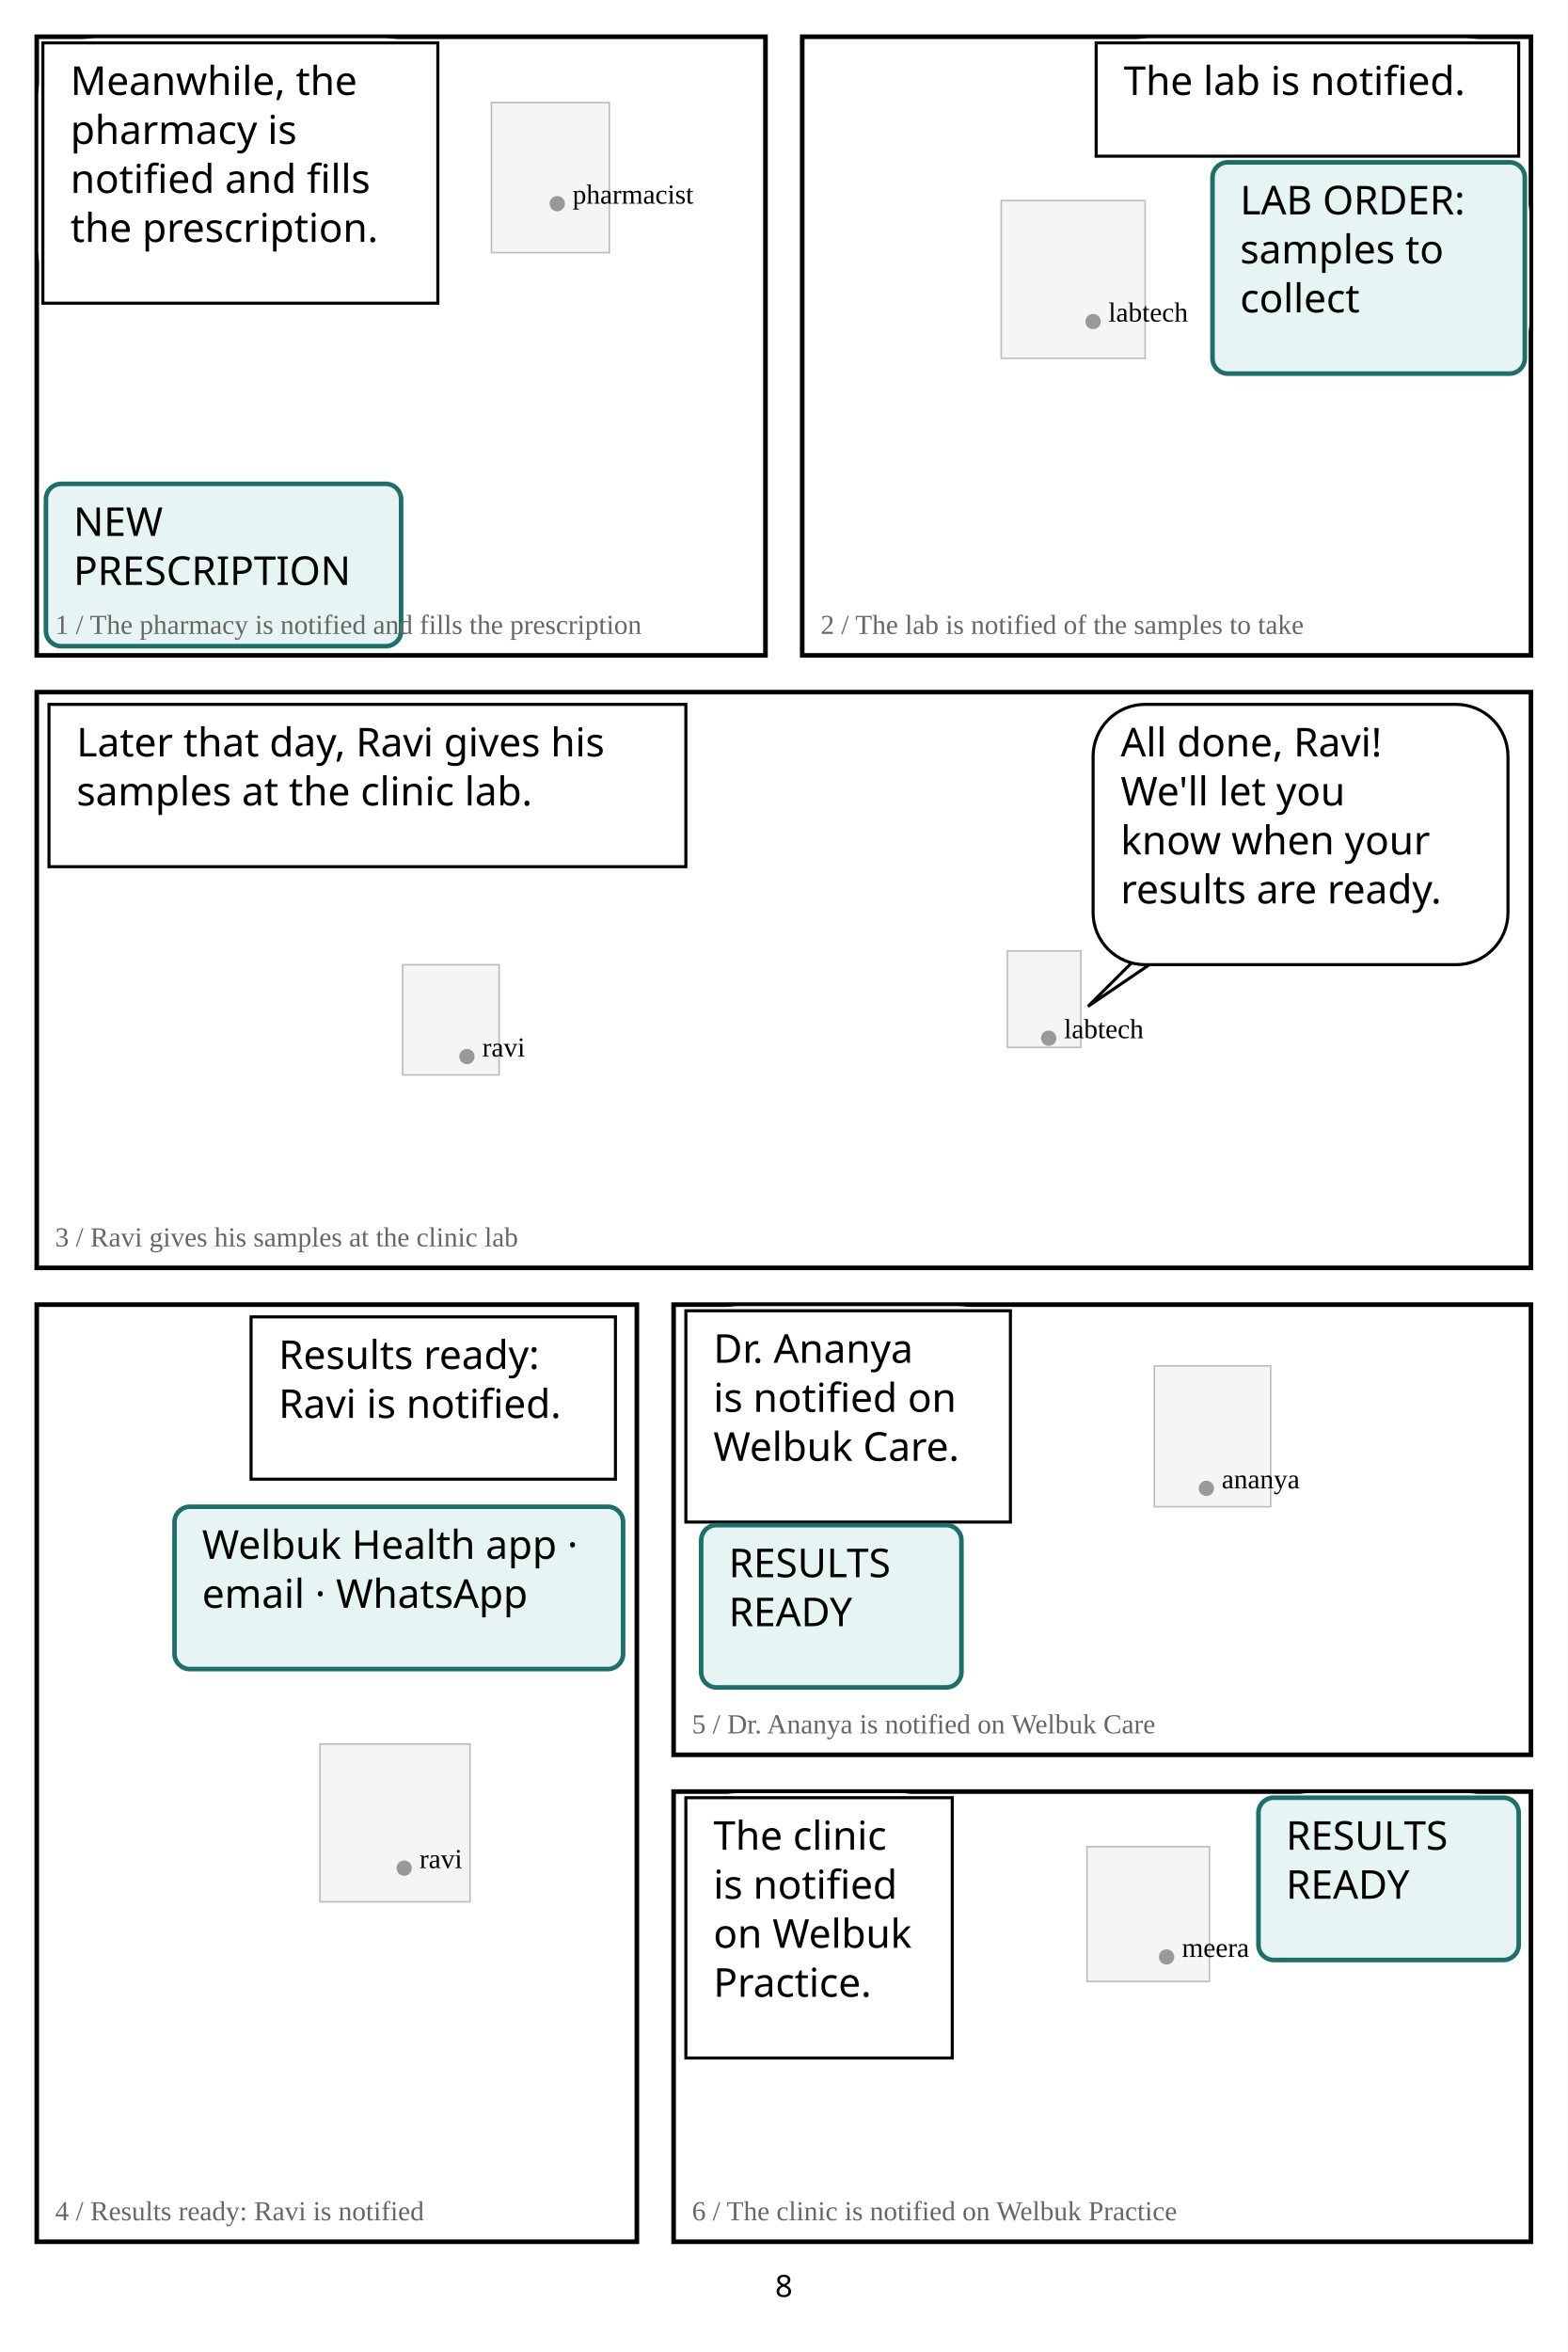
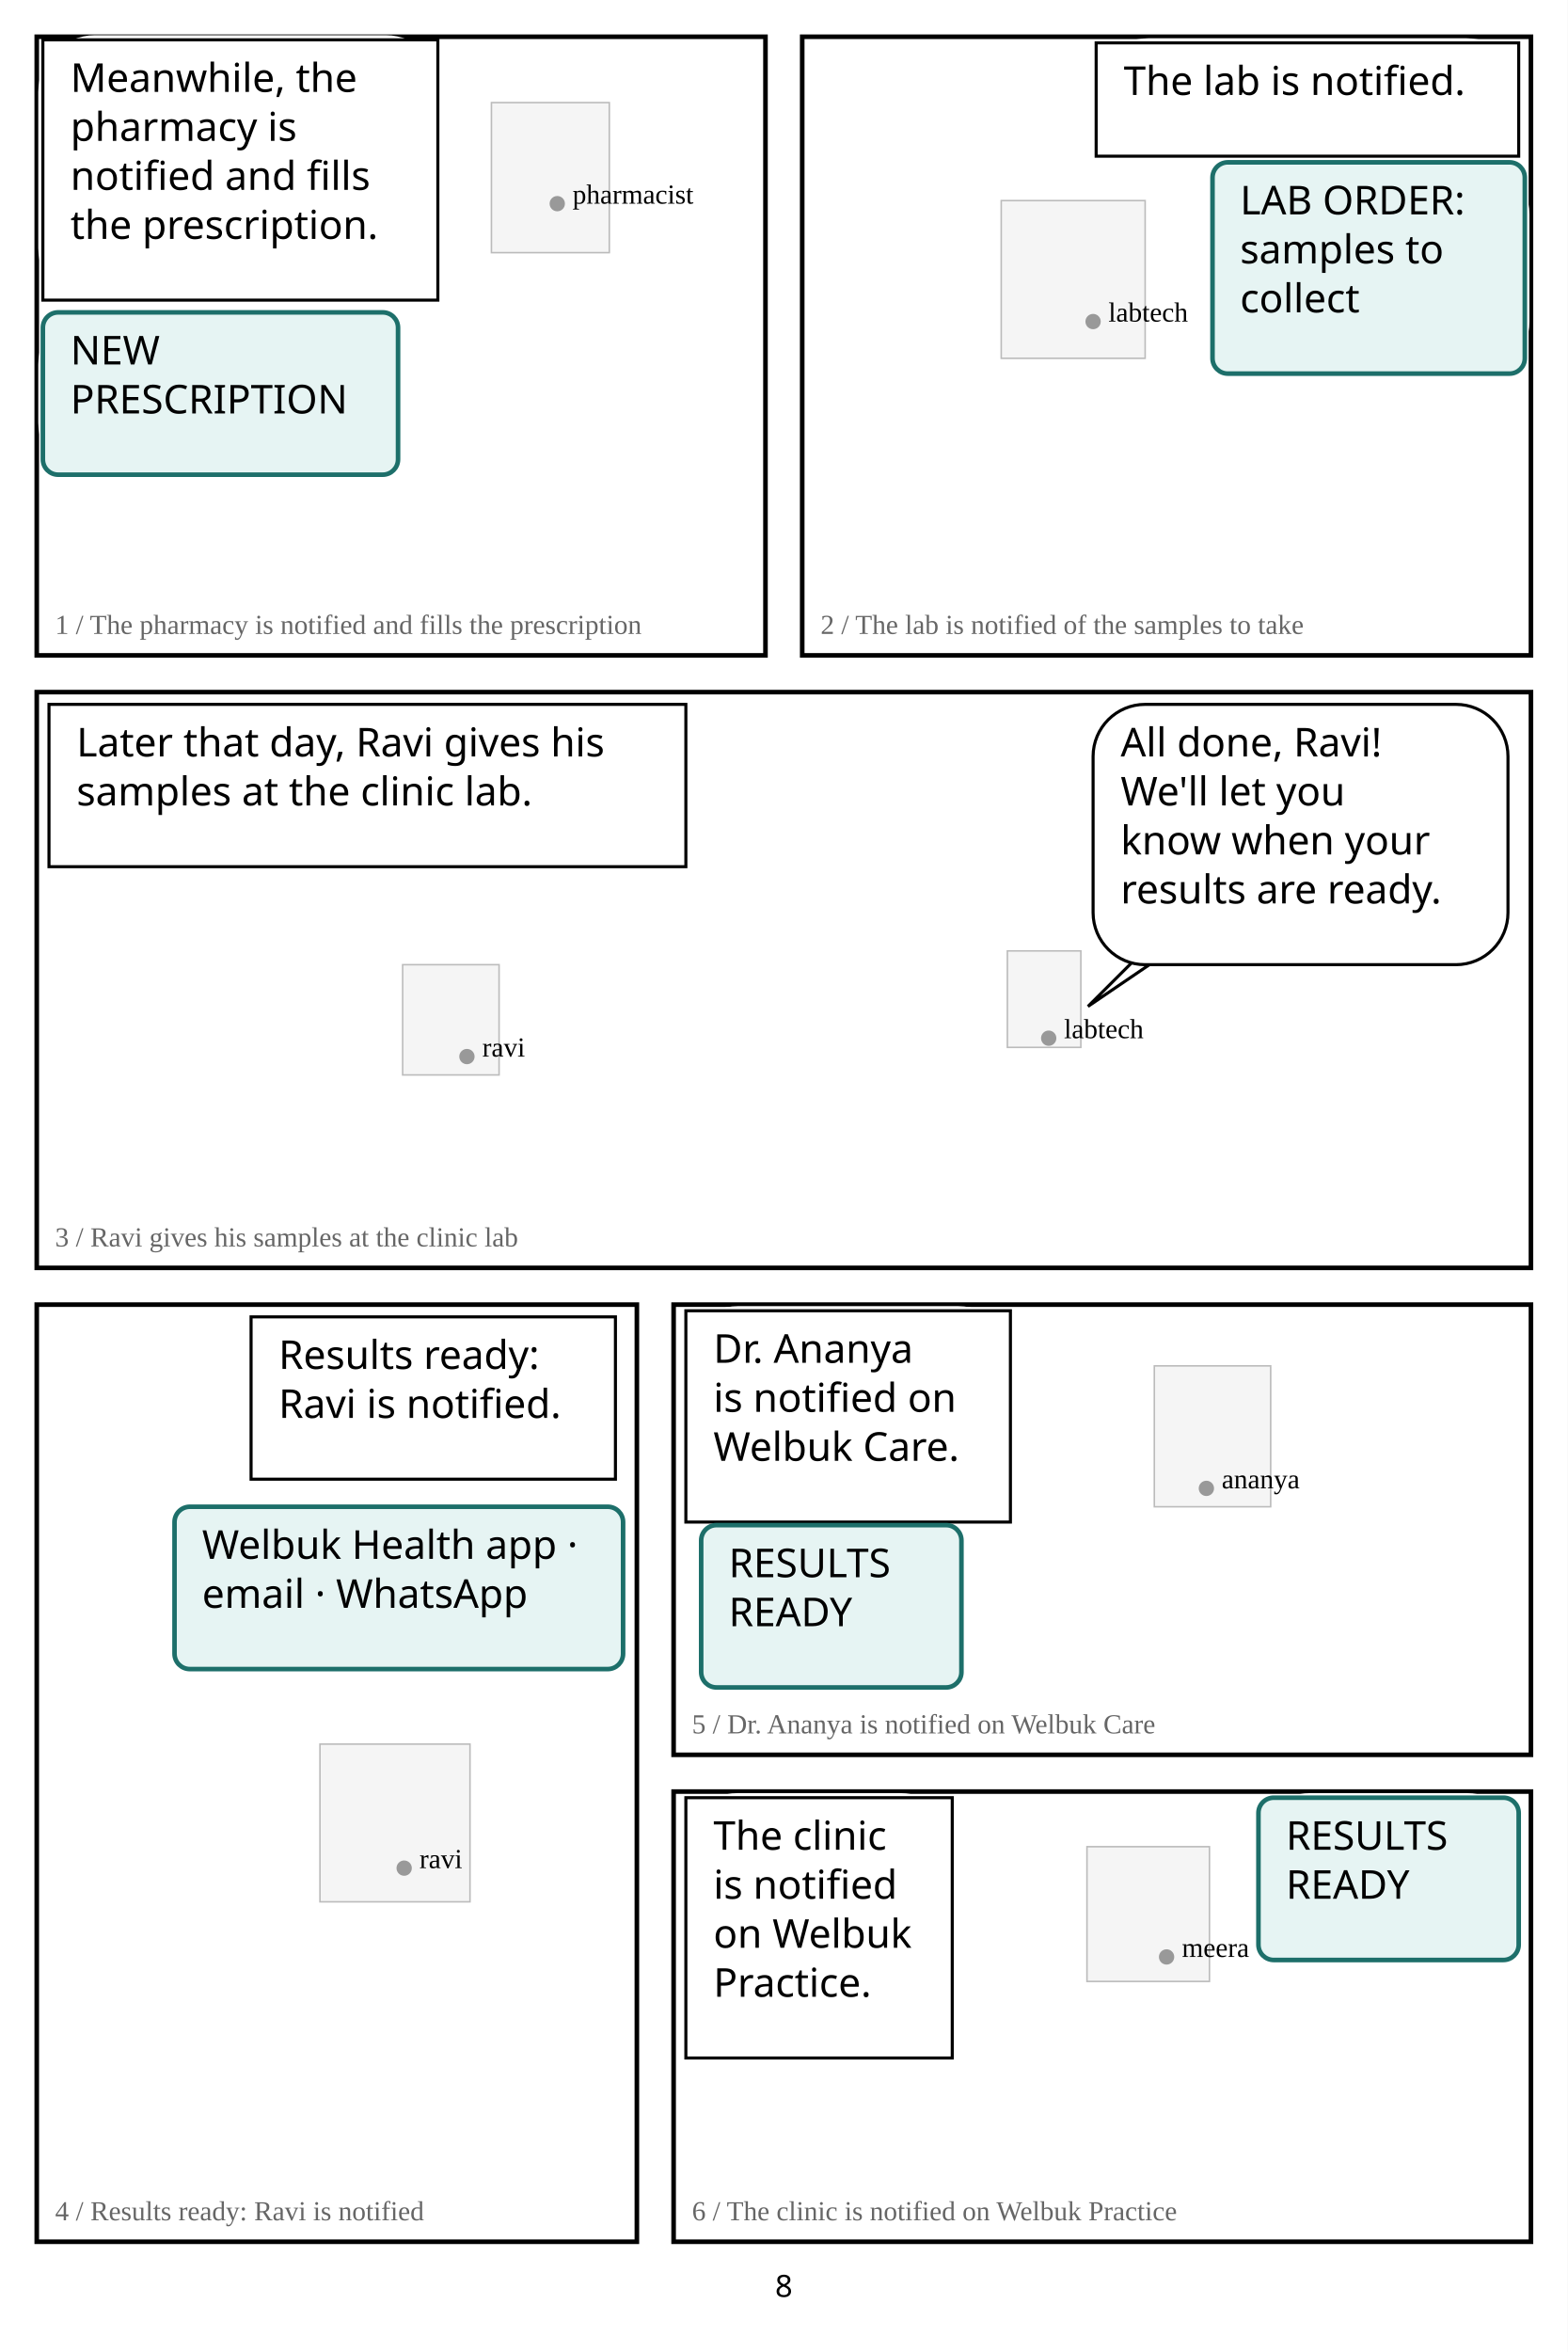
<svg xmlns="http://www.w3.org/2000/svg" width="1024" height="1536" viewBox="0 0 1024 1536">
  <rect width="1024" height="1536" fill="white" />
  <rect x="321" y="67" width="77" height="98" fill="#f5f5f5" stroke="#bbb" />
  <circle cx="364" cy="133" r="5" fill="#999" />
  <text x="374" y="133" font-size="18">pharmacist</text>
  <rect x="24" y="24" width="476" height="404" fill="none" stroke="black" stroke-width="3" />
-   <rect x="28" y="28" width="258" height="170" rx="34" fill="white" stroke="white" stroke-width="6" />
-   <rect x="30" y="316" width="232" height="106" rx="34" fill="white" stroke="white" stroke-width="6" />
-   <rect x="28" y="28" width="258" height="170" fill="white" stroke="black" stroke-width="2" />
-   <text x="46" y="62" font-family="Meiryo,MS Gothic,sans-serif" font-size="26" fill="black">Meanwhile, the </text>
-   <text x="46" y="94" font-family="Meiryo,MS Gothic,sans-serif" font-size="26" fill="black">pharmacy is </text>
-   <text x="46" y="126" font-family="Meiryo,MS Gothic,sans-serif" font-size="26" fill="black">notified and fills </text>
-   <text x="46" y="158" font-family="Meiryo,MS Gothic,sans-serif" font-size="26" fill="black">the prescription.</text>
-   <rect x="30" y="316" width="232" height="106" rx="10" fill="#e6f4f3" stroke="#1d6f6a" stroke-width="3" />
-   <text x="48" y="350" font-family="Meiryo,MS Gothic,sans-serif" font-size="26" fill="black">NEW </text>
-   <text x="48" y="382" font-family="Meiryo,MS Gothic,sans-serif" font-size="26" fill="black">PRESCRIPTION</text>
+   <rect x="28" y="26" width="258" height="170" rx="34" fill="white" stroke="white" stroke-width="6" />
+   <rect x="28" y="204" width="232" height="106" rx="34" fill="white" stroke="white" stroke-width="6" />
+   <rect x="28" y="26" width="258" height="170" fill="white" stroke="black" stroke-width="2" />
+   <text x="46" y="60" font-family="Meiryo,MS Gothic,sans-serif" font-size="26" fill="black">Meanwhile, the </text>
+   <text x="46" y="92" font-family="Meiryo,MS Gothic,sans-serif" font-size="26" fill="black">pharmacy is </text>
+   <text x="46" y="124" font-family="Meiryo,MS Gothic,sans-serif" font-size="26" fill="black">notified and fills </text>
+   <text x="46" y="156" font-family="Meiryo,MS Gothic,sans-serif" font-size="26" fill="black">the prescription.</text>
+   <rect x="28" y="204" width="232" height="106" rx="10" fill="#e6f4f3" stroke="#1d6f6a" stroke-width="3" />
+   <text x="46" y="238" font-family="Meiryo,MS Gothic,sans-serif" font-size="26" fill="black">NEW </text>
+   <text x="46" y="270" font-family="Meiryo,MS Gothic,sans-serif" font-size="26" fill="black">PRESCRIPTION</text>
  <text x="36" y="414" font-size="18" fill="#666">1 / The pharmacy is notified and fills the prescription</text>
  <rect x="654" y="131" width="94" height="103" fill="#f5f5f5" stroke="#bbb" />
  <circle cx="714" cy="210" r="5" fill="#999" />
  <text x="724" y="210" font-size="18">labtech</text>
  <rect x="524" y="24" width="476" height="404" fill="none" stroke="black" stroke-width="3" />
  <rect x="716" y="28" width="276" height="74" rx="34" fill="white" stroke="white" stroke-width="6" />
  <rect x="792" y="106" width="204" height="138" rx="34" fill="white" stroke="white" stroke-width="6" />
  <rect x="716" y="28" width="276" height="74" fill="white" stroke="black" stroke-width="2" />
  <text x="734" y="62" font-family="Meiryo,MS Gothic,sans-serif" font-size="26" fill="black">The lab is notified.</text>
  <rect x="792" y="106" width="204" height="138" rx="10" fill="#e6f4f3" stroke="#1d6f6a" stroke-width="3" />
  <text x="810" y="140" font-family="Meiryo,MS Gothic,sans-serif" font-size="26" fill="black">LAB ORDER: </text>
  <text x="810" y="172" font-family="Meiryo,MS Gothic,sans-serif" font-size="26" fill="black">samples to </text>
  <text x="810" y="204" font-family="Meiryo,MS Gothic,sans-serif" font-size="26" fill="black">collect</text>
  <text x="536" y="414" font-size="18" fill="#666">2 / The lab is notified of the samples to take</text>
  <rect x="263" y="630" width="63" height="72" fill="#f5f5f5" stroke="#bbb" />
  <circle cx="305" cy="690" r="5" fill="#999" />
  <text x="315" y="690" font-size="18">ravi</text>
  <rect x="658" y="621" width="48" height="63" fill="#f5f5f5" stroke="#bbb" />
  <circle cx="685" cy="678" r="5" fill="#999" />
  <text x="695" y="678" font-size="18">labtech</text>
  <rect x="24" y="452" width="976" height="376" fill="none" stroke="black" stroke-width="3" />
  <rect x="32" y="460" width="416" height="106" rx="34" fill="white" stroke="white" stroke-width="6" />
  <rect x="714" y="460" width="271" height="170" rx="34" fill="white" stroke="white" stroke-width="6" />
  <path d="M 740.479 627.485 L 710.666 657.249 L 754.479 627.485 Z" fill="white" stroke="white" stroke-width="6" stroke-linejoin="round" />
  <rect x="32" y="460" width="416" height="106" fill="white" stroke="black" stroke-width="2" />
  <text x="50" y="494" font-family="Meiryo,MS Gothic,sans-serif" font-size="26" fill="black">Later that day, Ravi gives his </text>
  <text x="50" y="526" font-family="Meiryo,MS Gothic,sans-serif" font-size="26" fill="black">samples at the clinic lab.</text>
  <path data-speaker="labtech" d="M 740.479 627.485 L 710.666 657.249 L 754.479 627.485" fill="white" stroke="black" stroke-width="2" />
  <rect x="714" y="460" width="271" height="170" rx="34" fill="white" stroke="black" stroke-width="2" />
  <text x="732" y="494" font-family="Meiryo,MS Gothic,sans-serif" font-size="26" fill="black">All done, Ravi! </text>
  <text x="732" y="526" font-family="Meiryo,MS Gothic,sans-serif" font-size="26" fill="black">We'll let you </text>
  <text x="732" y="558" font-family="Meiryo,MS Gothic,sans-serif" font-size="26" fill="black">know when your </text>
  <text x="732" y="590" font-family="Meiryo,MS Gothic,sans-serif" font-size="26" fill="black">results are ready.</text>
  <text x="36" y="814" font-size="18" fill="#666">3 / Ravi gives his samples at the clinic lab</text>
  <rect x="209" y="1139" width="98" height="103" fill="#f5f5f5" stroke="#bbb" />
  <circle cx="264" cy="1220" r="5" fill="#999" />
  <text x="274" y="1220" font-size="18">ravi</text>
  <rect x="24" y="852" width="392" height="612" fill="none" stroke="black" stroke-width="3" />
  <rect x="164" y="860" width="238" height="106" rx="34" fill="white" stroke="white" stroke-width="6" />
  <rect x="114" y="984" width="293" height="106" rx="34" fill="white" stroke="white" stroke-width="6" />
  <rect x="164" y="860" width="238" height="106" fill="white" stroke="black" stroke-width="2" />
  <text x="182" y="894" font-family="Meiryo,MS Gothic,sans-serif" font-size="26" fill="black">Results ready: </text>
  <text x="182" y="926" font-family="Meiryo,MS Gothic,sans-serif" font-size="26" fill="black">Ravi is notified.</text>
  <rect x="114" y="984" width="293" height="106" rx="10" fill="#e6f4f3" stroke="#1d6f6a" stroke-width="3" />
  <text x="132" y="1018" font-family="Meiryo,MS Gothic,sans-serif" font-size="26" fill="black">Welbuk Health app · </text>
  <text x="132" y="1050" font-family="Meiryo,MS Gothic,sans-serif" font-size="26" fill="black">email · WhatsApp</text>
  <text x="36" y="1450" font-size="18" fill="#666">4 / Results ready: Ravi is notified</text>
  <rect x="754" y="892" width="76" height="92" fill="#f5f5f5" stroke="#bbb" />
  <circle cx="788" cy="972" r="5" fill="#999" />
  <text x="798" y="972" font-size="18">ananya</text>
  <rect x="440" y="852" width="560" height="294" fill="none" stroke="black" stroke-width="3" />
  <rect x="448" y="856" width="212" height="138" rx="34" fill="white" stroke="white" stroke-width="6" />
  <rect x="458" y="996" width="170" height="106" rx="34" fill="white" stroke="white" stroke-width="6" />
  <rect x="448" y="856" width="212" height="138" fill="white" stroke="black" stroke-width="2" />
  <text x="466" y="890" font-family="Meiryo,MS Gothic,sans-serif" font-size="26" fill="black">Dr. Ananya </text>
  <text x="466" y="922" font-family="Meiryo,MS Gothic,sans-serif" font-size="26" fill="black">is notified on </text>
  <text x="466" y="954" font-family="Meiryo,MS Gothic,sans-serif" font-size="26" fill="black">Welbuk Care.</text>
  <rect x="458" y="996" width="170" height="106" rx="10" fill="#e6f4f3" stroke="#1d6f6a" stroke-width="3" />
  <text x="476" y="1030" font-family="Meiryo,MS Gothic,sans-serif" font-size="26" fill="black">RESULTS </text>
  <text x="476" y="1062" font-family="Meiryo,MS Gothic,sans-serif" font-size="26" fill="black">READY</text>
  <text x="452" y="1132" font-size="18" fill="#666">5 / Dr. Ananya is notified on Welbuk Care</text>
  <rect x="710" y="1206" width="80" height="88" fill="#f5f5f5" stroke="#bbb" />
  <circle cx="762" cy="1278" r="5" fill="#999" />
  <text x="772" y="1278" font-size="18">meera</text>
  <rect x="440" y="1170" width="560" height="294" fill="none" stroke="black" stroke-width="3" />
  <rect x="448" y="1174" width="174" height="170" rx="34" fill="white" stroke="white" stroke-width="6" />
  <rect x="822" y="1174" width="170" height="106" rx="34" fill="white" stroke="white" stroke-width="6" />
  <rect x="448" y="1174" width="174" height="170" fill="white" stroke="black" stroke-width="2" />
  <text x="466" y="1208" font-family="Meiryo,MS Gothic,sans-serif" font-size="26" fill="black">The clinic </text>
  <text x="466" y="1240" font-family="Meiryo,MS Gothic,sans-serif" font-size="26" fill="black">is notified </text>
  <text x="466" y="1272" font-family="Meiryo,MS Gothic,sans-serif" font-size="26" fill="black">on Welbuk </text>
  <text x="466" y="1304" font-family="Meiryo,MS Gothic,sans-serif" font-size="26" fill="black">Practice.</text>
  <rect x="822" y="1174" width="170" height="106" rx="10" fill="#e6f4f3" stroke="#1d6f6a" stroke-width="3" />
  <text x="840" y="1208" font-family="Meiryo,MS Gothic,sans-serif" font-size="26" fill="black">RESULTS </text>
  <text x="840" y="1240" font-family="Meiryo,MS Gothic,sans-serif" font-size="26" fill="black">READY</text>
  <text x="452" y="1450" font-size="18" fill="#666">6 / The clinic is notified on Welbuk Practice</text>
  <text x="512" y="1500" text-anchor="middle" font-family="sans-serif" font-size="20">8</text>
</svg>
